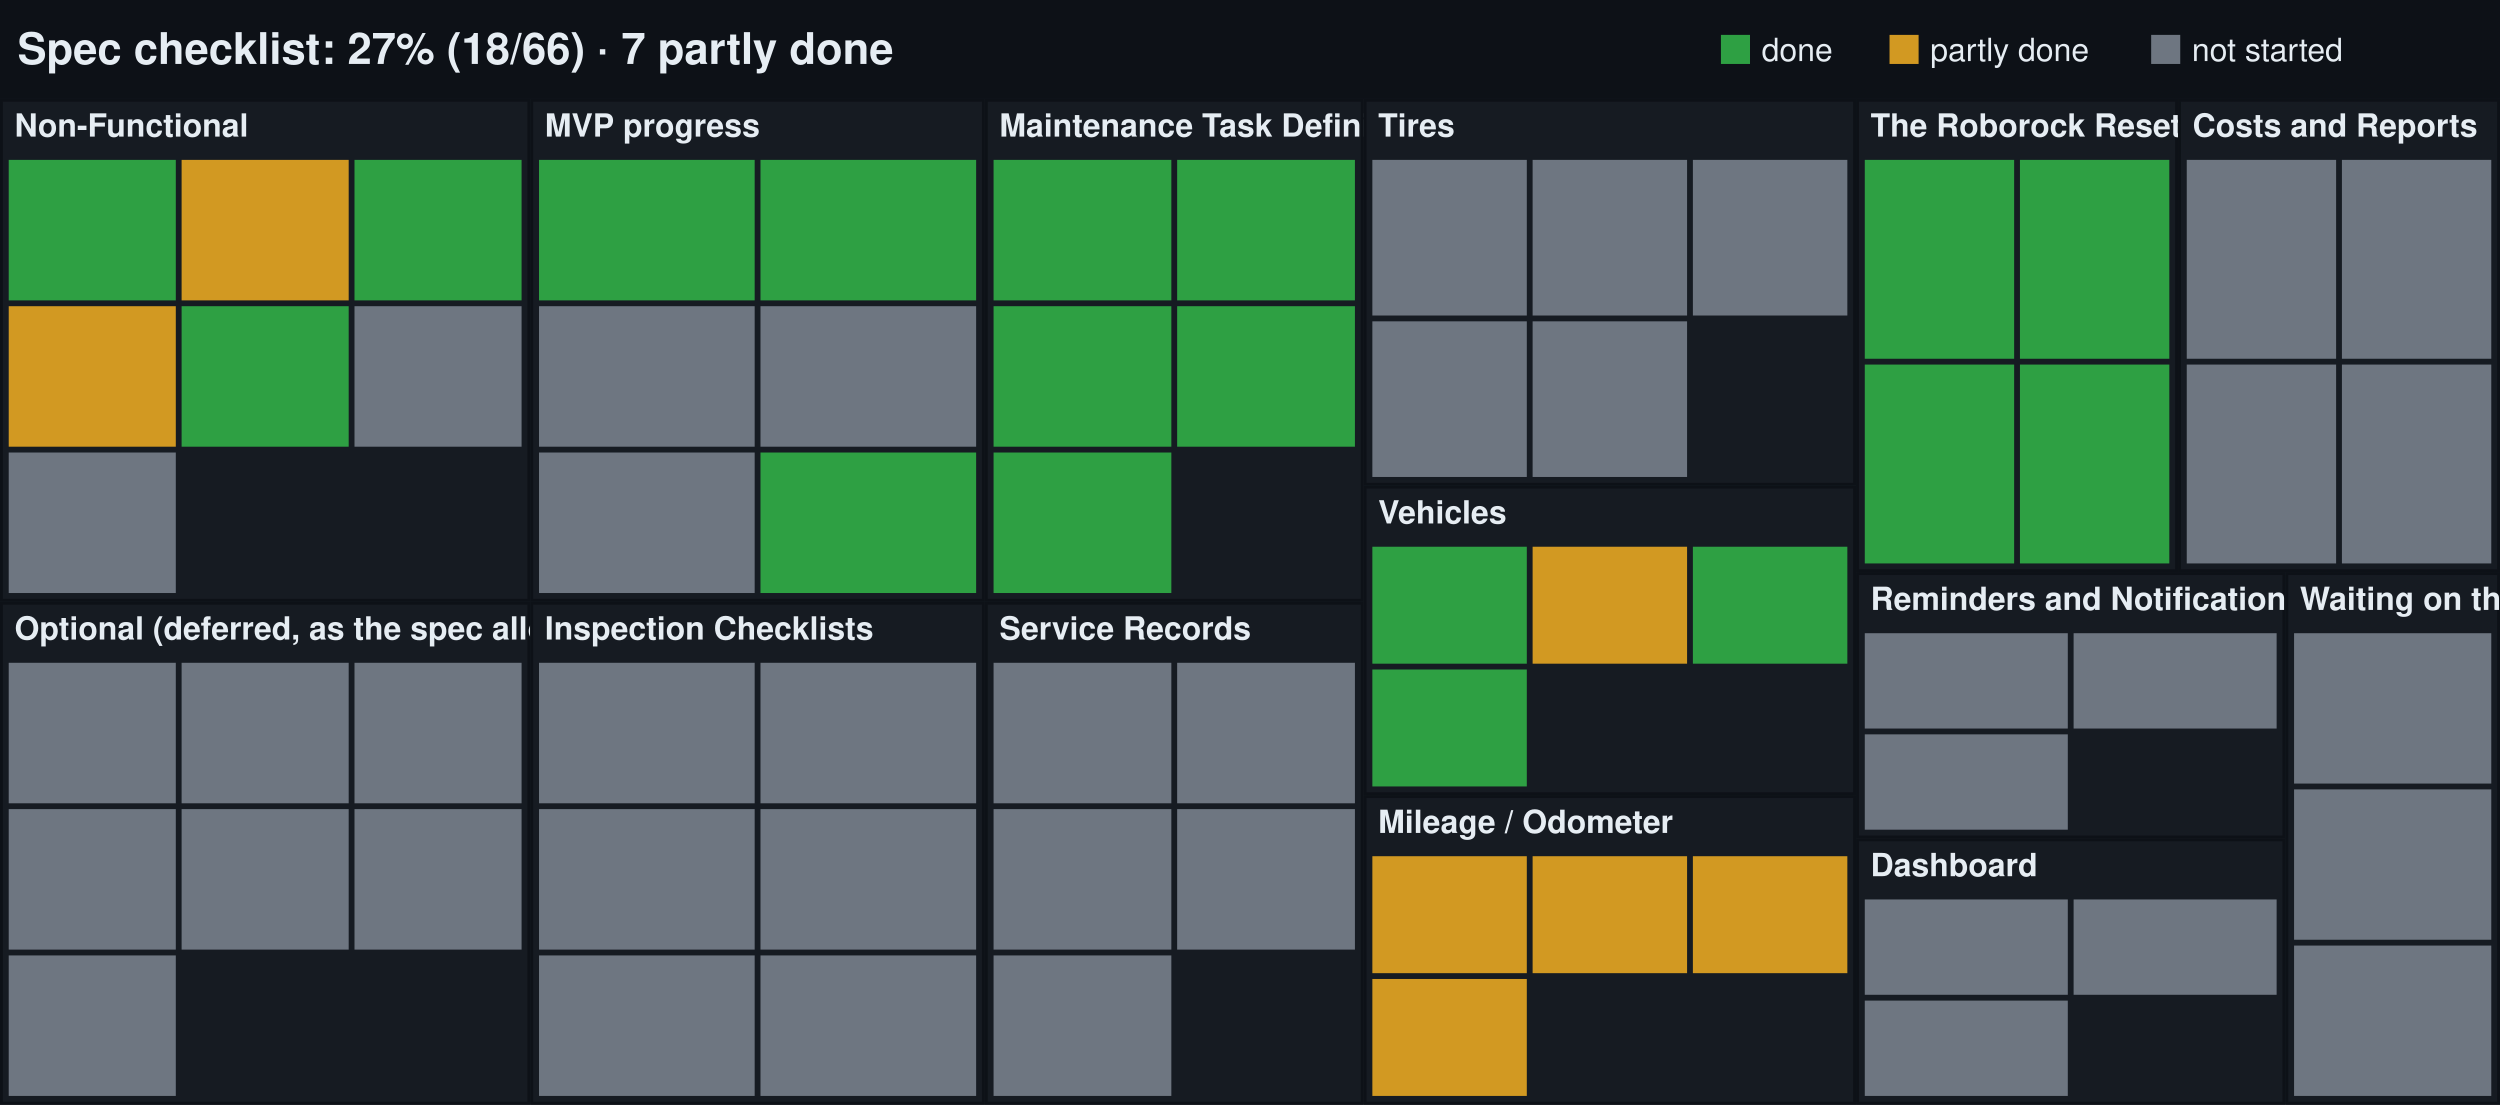
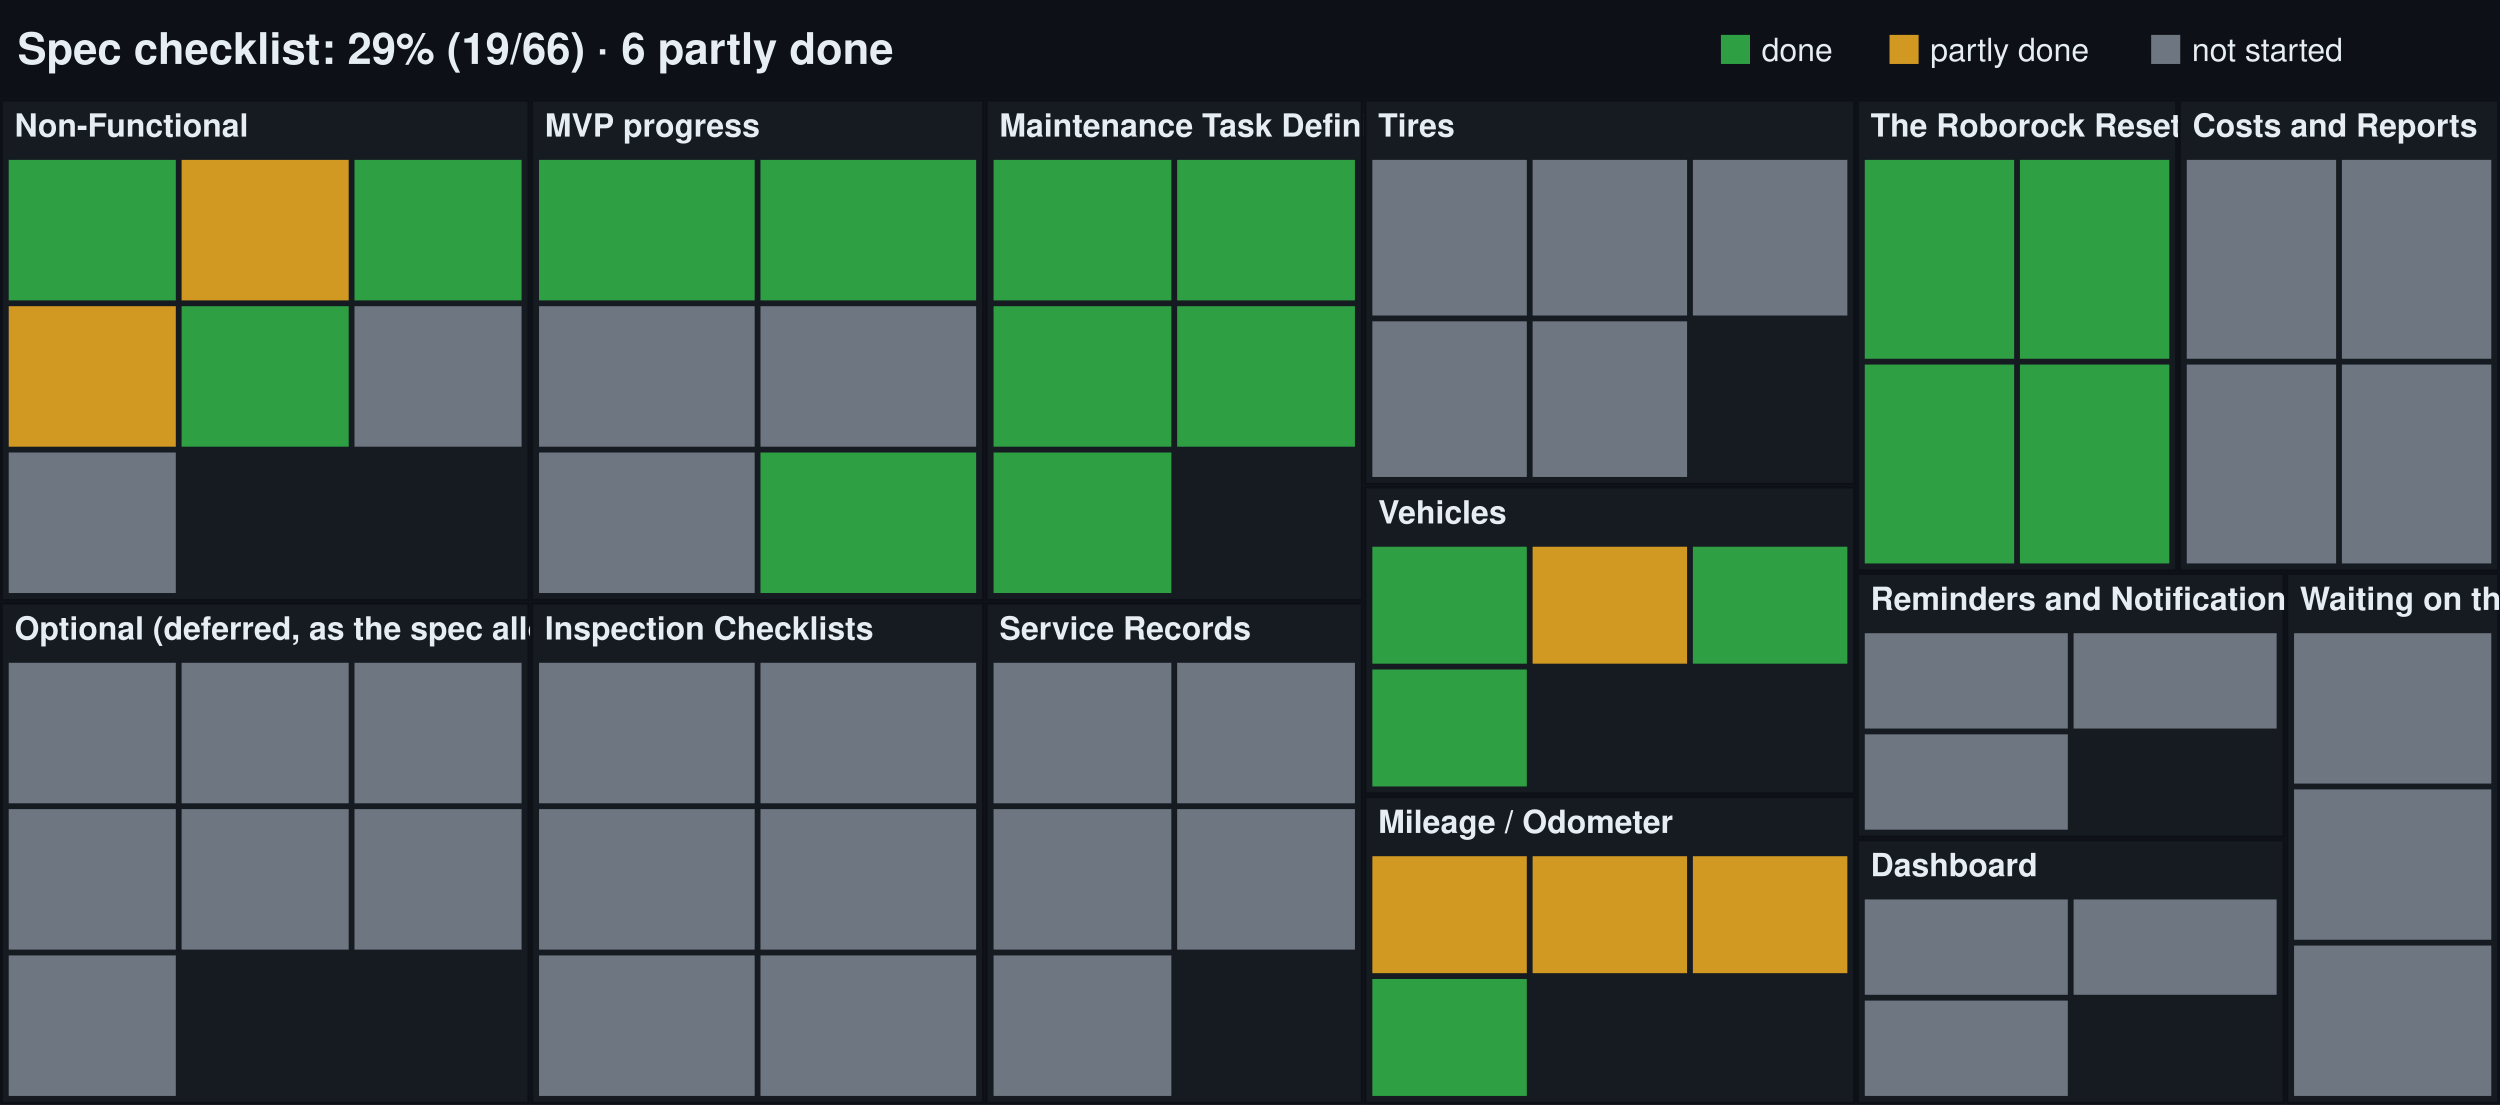
<svg xmlns="http://www.w3.org/2000/svg" width="860" height="380" viewBox="0 0 860 380" font-family="-apple-system,Segoe UI,Helvetica,Arial,sans-serif">
  <rect width="860" height="380" fill="#0d1117" />
-   <text x="6" y="22" fill="#e6edf3" font-size="15" font-weight="600">Spec checklist: 27% (18/66) · 7 partly done</text>
+   <text x="6" y="22" fill="#e6edf3" font-size="15" font-weight="600">Spec checklist: 29% (19/66) · 6 partly done</text>
  <g font-size="11">
    <rect x="592" y="12" width="10" height="10" fill="#2ea043" />
    <text x="606" y="21" fill="#e6edf3">done</text>
    <rect x="650" y="12" width="10" height="10" fill="#d29922" />
    <text x="664" y="21" fill="#e6edf3">partly done</text>
    <rect x="740" y="12" width="10" height="10" fill="#6e7681" />
    <text x="754" y="21" fill="#e6edf3">not started</text>
  </g>
  <svg x="0" y="34" width="182.424" height="173">
    <rect width="182.424" height="173" fill="#161b22" stroke="#0d1117" stroke-width="2" />
    <text x="5" y="13" fill="#e6edf3" font-size="11" font-weight="600">Non-Functional</text>
    <rect x="3" y="21" width="57.475" height="48.333" fill="#2ea043" />
    <rect x="62.475" y="21" width="57.475" height="48.333" fill="#d29922" />
    <rect x="121.949" y="21" width="57.475" height="48.333" fill="#2ea043" />
    <rect x="3" y="71.333" width="57.475" height="48.333" fill="#d29922" />
    <rect x="62.475" y="71.333" width="57.475" height="48.333" fill="#2ea043" />
    <rect x="121.949" y="71.333" width="57.475" height="48.333" fill="#6e7681" />
    <rect x="3" y="121.667" width="57.475" height="48.333" fill="#6e7681" />
  </svg>
  <svg x="0" y="207" width="182.424" height="173">
    <rect width="182.424" height="173" fill="#161b22" stroke="#0d1117" stroke-width="2" />
    <text x="5" y="13" fill="#e6edf3" font-size="11" font-weight="600">Optional (deferred, as the spec allows)</text>
    <rect x="3" y="21" width="57.475" height="48.333" fill="#6e7681" />
    <rect x="62.475" y="21" width="57.475" height="48.333" fill="#6e7681" />
    <rect x="121.949" y="21" width="57.475" height="48.333" fill="#6e7681" />
    <rect x="3" y="71.333" width="57.475" height="48.333" fill="#6e7681" />
    <rect x="62.475" y="71.333" width="57.475" height="48.333" fill="#6e7681" />
    <rect x="121.949" y="71.333" width="57.475" height="48.333" fill="#6e7681" />
    <rect x="3" y="121.667" width="57.475" height="48.333" fill="#6e7681" />
  </svg>
  <svg x="182.424" y="34" width="156.364" height="173">
    <rect width="156.364" height="173" fill="#161b22" stroke="#0d1117" stroke-width="2" />
    <text x="5" y="13" fill="#e6edf3" font-size="11" font-weight="600">MVP progress</text>
    <rect x="3" y="21" width="74.182" height="48.333" fill="#2ea043" />
    <rect x="79.182" y="21" width="74.182" height="48.333" fill="#2ea043" />
    <rect x="3" y="71.333" width="74.182" height="48.333" fill="#6e7681" />
    <rect x="79.182" y="71.333" width="74.182" height="48.333" fill="#6e7681" />
    <rect x="3" y="121.667" width="74.182" height="48.333" fill="#6e7681" />
    <rect x="79.182" y="121.667" width="74.182" height="48.333" fill="#2ea043" />
  </svg>
  <svg x="182.424" y="207" width="156.364" height="173">
    <rect width="156.364" height="173" fill="#161b22" stroke="#0d1117" stroke-width="2" />
    <text x="5" y="13" fill="#e6edf3" font-size="11" font-weight="600">Inspection Checklists</text>
    <rect x="3" y="21" width="74.182" height="48.333" fill="#6e7681" />
    <rect x="79.182" y="21" width="74.182" height="48.333" fill="#6e7681" />
    <rect x="3" y="71.333" width="74.182" height="48.333" fill="#6e7681" />
    <rect x="79.182" y="71.333" width="74.182" height="48.333" fill="#6e7681" />
    <rect x="3" y="121.667" width="74.182" height="48.333" fill="#6e7681" />
    <rect x="79.182" y="121.667" width="74.182" height="48.333" fill="#6e7681" />
  </svg>
  <svg x="338.788" y="34" width="130.303" height="173">
    <rect width="130.303" height="173" fill="#161b22" stroke="#0d1117" stroke-width="2" />
    <text x="5" y="13" fill="#e6edf3" font-size="11" font-weight="600">Maintenance Task Definitions</text>
    <rect x="3" y="21" width="61.152" height="48.333" fill="#2ea043" />
    <rect x="66.152" y="21" width="61.152" height="48.333" fill="#2ea043" />
    <rect x="3" y="71.333" width="61.152" height="48.333" fill="#2ea043" />
    <rect x="66.152" y="71.333" width="61.152" height="48.333" fill="#2ea043" />
    <rect x="3" y="121.667" width="61.152" height="48.333" fill="#2ea043" />
  </svg>
  <svg x="338.788" y="207" width="130.303" height="173">
    <rect width="130.303" height="173" fill="#161b22" stroke="#0d1117" stroke-width="2" />
    <text x="5" y="13" fill="#e6edf3" font-size="11" font-weight="600">Service Records</text>
    <rect x="3" y="21" width="61.152" height="48.333" fill="#6e7681" />
    <rect x="66.152" y="21" width="61.152" height="48.333" fill="#6e7681" />
    <rect x="3" y="71.333" width="61.152" height="48.333" fill="#6e7681" />
    <rect x="66.152" y="71.333" width="61.152" height="48.333" fill="#6e7681" />
    <rect x="3" y="121.667" width="61.152" height="48.333" fill="#6e7681" />
  </svg>
  <svg x="469.091" y="34" width="169.394" height="133.077">
    <rect width="169.394" height="133.077" fill="#161b22" stroke="#0d1117" stroke-width="2" />
    <text x="5" y="13" fill="#e6edf3" font-size="11" font-weight="600">Tires</text>
    <rect x="3" y="21" width="53.131" height="53.538" fill="#6e7681" />
    <rect x="58.131" y="21" width="53.131" height="53.538" fill="#6e7681" />
    <rect x="113.263" y="21" width="53.131" height="53.538" fill="#6e7681" />
    <rect x="3" y="76.538" width="53.131" height="53.538" fill="#6e7681" />
    <rect x="58.131" y="76.538" width="53.131" height="53.538" fill="#6e7681" />
  </svg>
  <svg x="469.091" y="167.077" width="169.394" height="106.462">
    <rect width="169.394" height="106.462" fill="#161b22" stroke="#0d1117" stroke-width="2" />
    <text x="5" y="13" fill="#e6edf3" font-size="11" font-weight="600">Vehicles</text>
    <rect x="3" y="21" width="53.131" height="40.231" fill="#2ea043" />
    <rect x="58.131" y="21" width="53.131" height="40.231" fill="#d29922" />
    <rect x="113.263" y="21" width="53.131" height="40.231" fill="#2ea043" />
    <rect x="3" y="63.231" width="53.131" height="40.231" fill="#2ea043" />
  </svg>
  <svg x="469.091" y="273.538" width="169.394" height="106.462">
    <rect width="169.394" height="106.462" fill="#161b22" stroke="#0d1117" stroke-width="2" />
    <text x="5" y="13" fill="#e6edf3" font-size="11" font-weight="600">Mileage / Odometer</text>
    <rect x="3" y="21" width="53.131" height="40.231" fill="#d29922" />
    <rect x="58.131" y="21" width="53.131" height="40.231" fill="#d29922" />
    <rect x="113.263" y="21" width="53.131" height="40.231" fill="#d29922" />
-     <rect x="3" y="63.231" width="53.131" height="40.231" fill="#d29922" />
+     <rect x="3" y="63.231" width="53.131" height="40.231" fill="#2ea043" />
  </svg>
  <svg x="638.485" y="34" width="110.758" height="162.824">
    <rect width="110.758" height="162.824" fill="#161b22" stroke="#0d1117" stroke-width="2" />
    <text x="5" y="13" fill="#e6edf3" font-size="11" font-weight="600">The Roborock Reset</text>
    <rect x="3" y="21" width="51.379" height="68.412" fill="#2ea043" />
    <rect x="56.379" y="21" width="51.379" height="68.412" fill="#2ea043" />
    <rect x="3" y="91.412" width="51.379" height="68.412" fill="#2ea043" />
    <rect x="56.379" y="91.412" width="51.379" height="68.412" fill="#2ea043" />
  </svg>
  <svg x="749.242" y="34" width="110.758" height="162.824">
    <rect width="110.758" height="162.824" fill="#161b22" stroke="#0d1117" stroke-width="2" />
    <text x="5" y="13" fill="#e6edf3" font-size="11" font-weight="600">Costs and Reports</text>
    <rect x="3" y="21" width="51.379" height="68.412" fill="#6e7681" />
    <rect x="56.379" y="21" width="51.379" height="68.412" fill="#6e7681" />
    <rect x="3" y="91.412" width="51.379" height="68.412" fill="#6e7681" />
    <rect x="56.379" y="91.412" width="51.379" height="68.412" fill="#6e7681" />
  </svg>
  <svg x="638.485" y="196.824" width="147.677" height="91.588">
    <rect width="147.677" height="91.588" fill="#161b22" stroke="#0d1117" stroke-width="2" />
    <text x="5" y="13" fill="#e6edf3" font-size="11" font-weight="600">Reminders and Notifications</text>
    <rect x="3" y="21" width="69.838" height="32.794" fill="#6e7681" />
    <rect x="74.838" y="21" width="69.838" height="32.794" fill="#6e7681" />
    <rect x="3" y="55.794" width="69.838" height="32.794" fill="#6e7681" />
  </svg>
  <svg x="638.485" y="288.412" width="147.677" height="91.588">
    <rect width="147.677" height="91.588" fill="#161b22" stroke="#0d1117" stroke-width="2" />
    <text x="5" y="13" fill="#e6edf3" font-size="11" font-weight="600">Dashboard</text>
    <rect x="3" y="21" width="69.838" height="32.794" fill="#6e7681" />
    <rect x="74.838" y="21" width="69.838" height="32.794" fill="#6e7681" />
    <rect x="3" y="55.794" width="69.838" height="32.794" fill="#6e7681" />
  </svg>
  <svg x="786.162" y="196.824" width="73.838" height="183.176">
    <rect width="73.838" height="183.176" fill="#161b22" stroke="#0d1117" stroke-width="2" />
    <text x="5" y="13" fill="#e6edf3" font-size="11" font-weight="600">Waiting on the owner</text>
    <rect x="3" y="21" width="67.838" height="51.725" fill="#6e7681" />
    <rect x="3" y="74.725" width="67.838" height="51.725" fill="#6e7681" />
    <rect x="3" y="128.451" width="67.838" height="51.725" fill="#6e7681" />
  </svg>
</svg>
